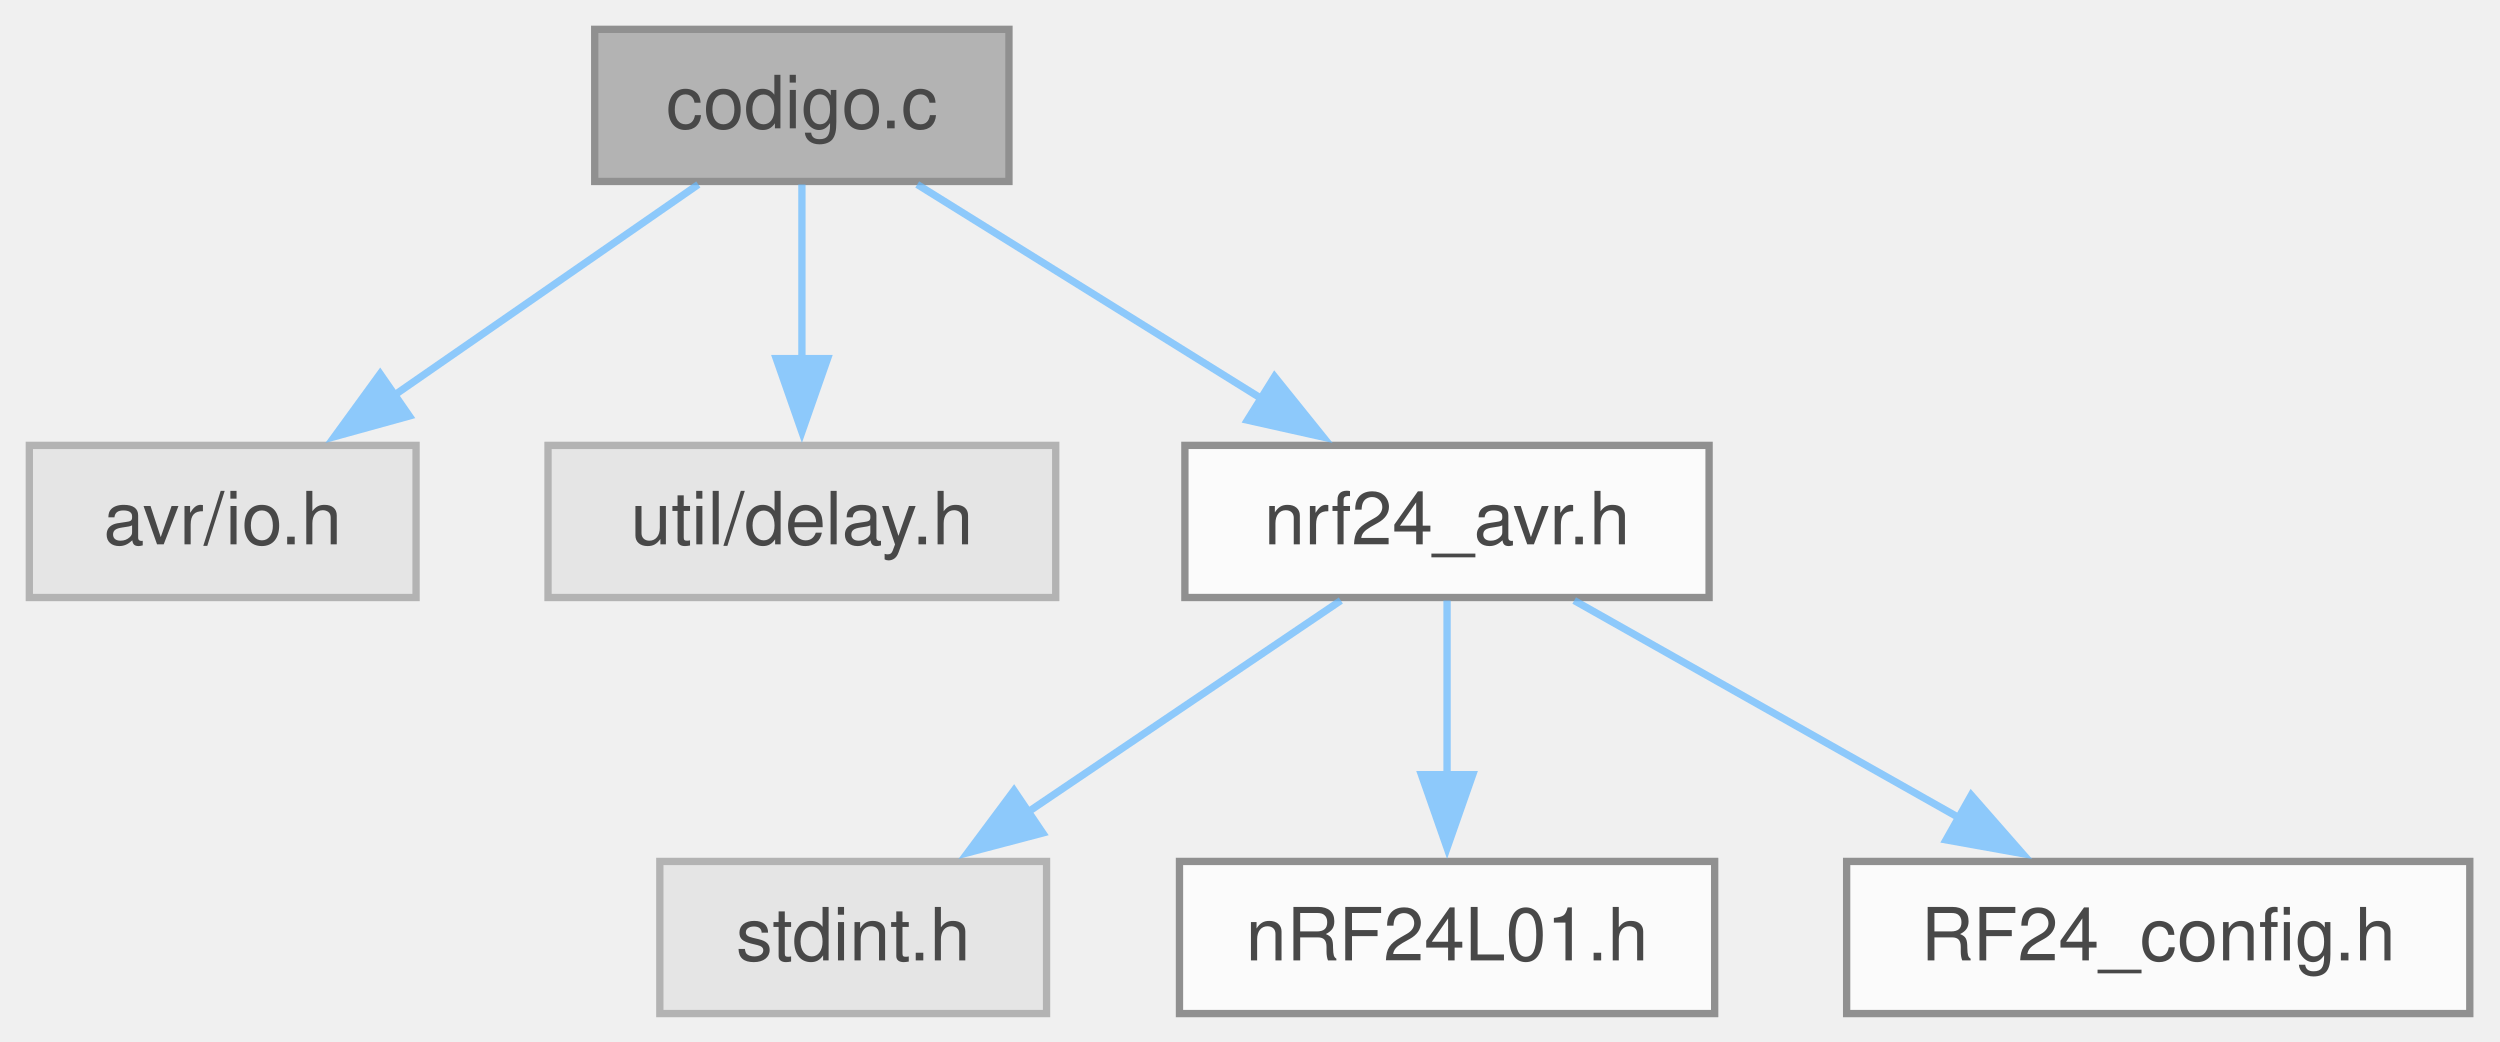
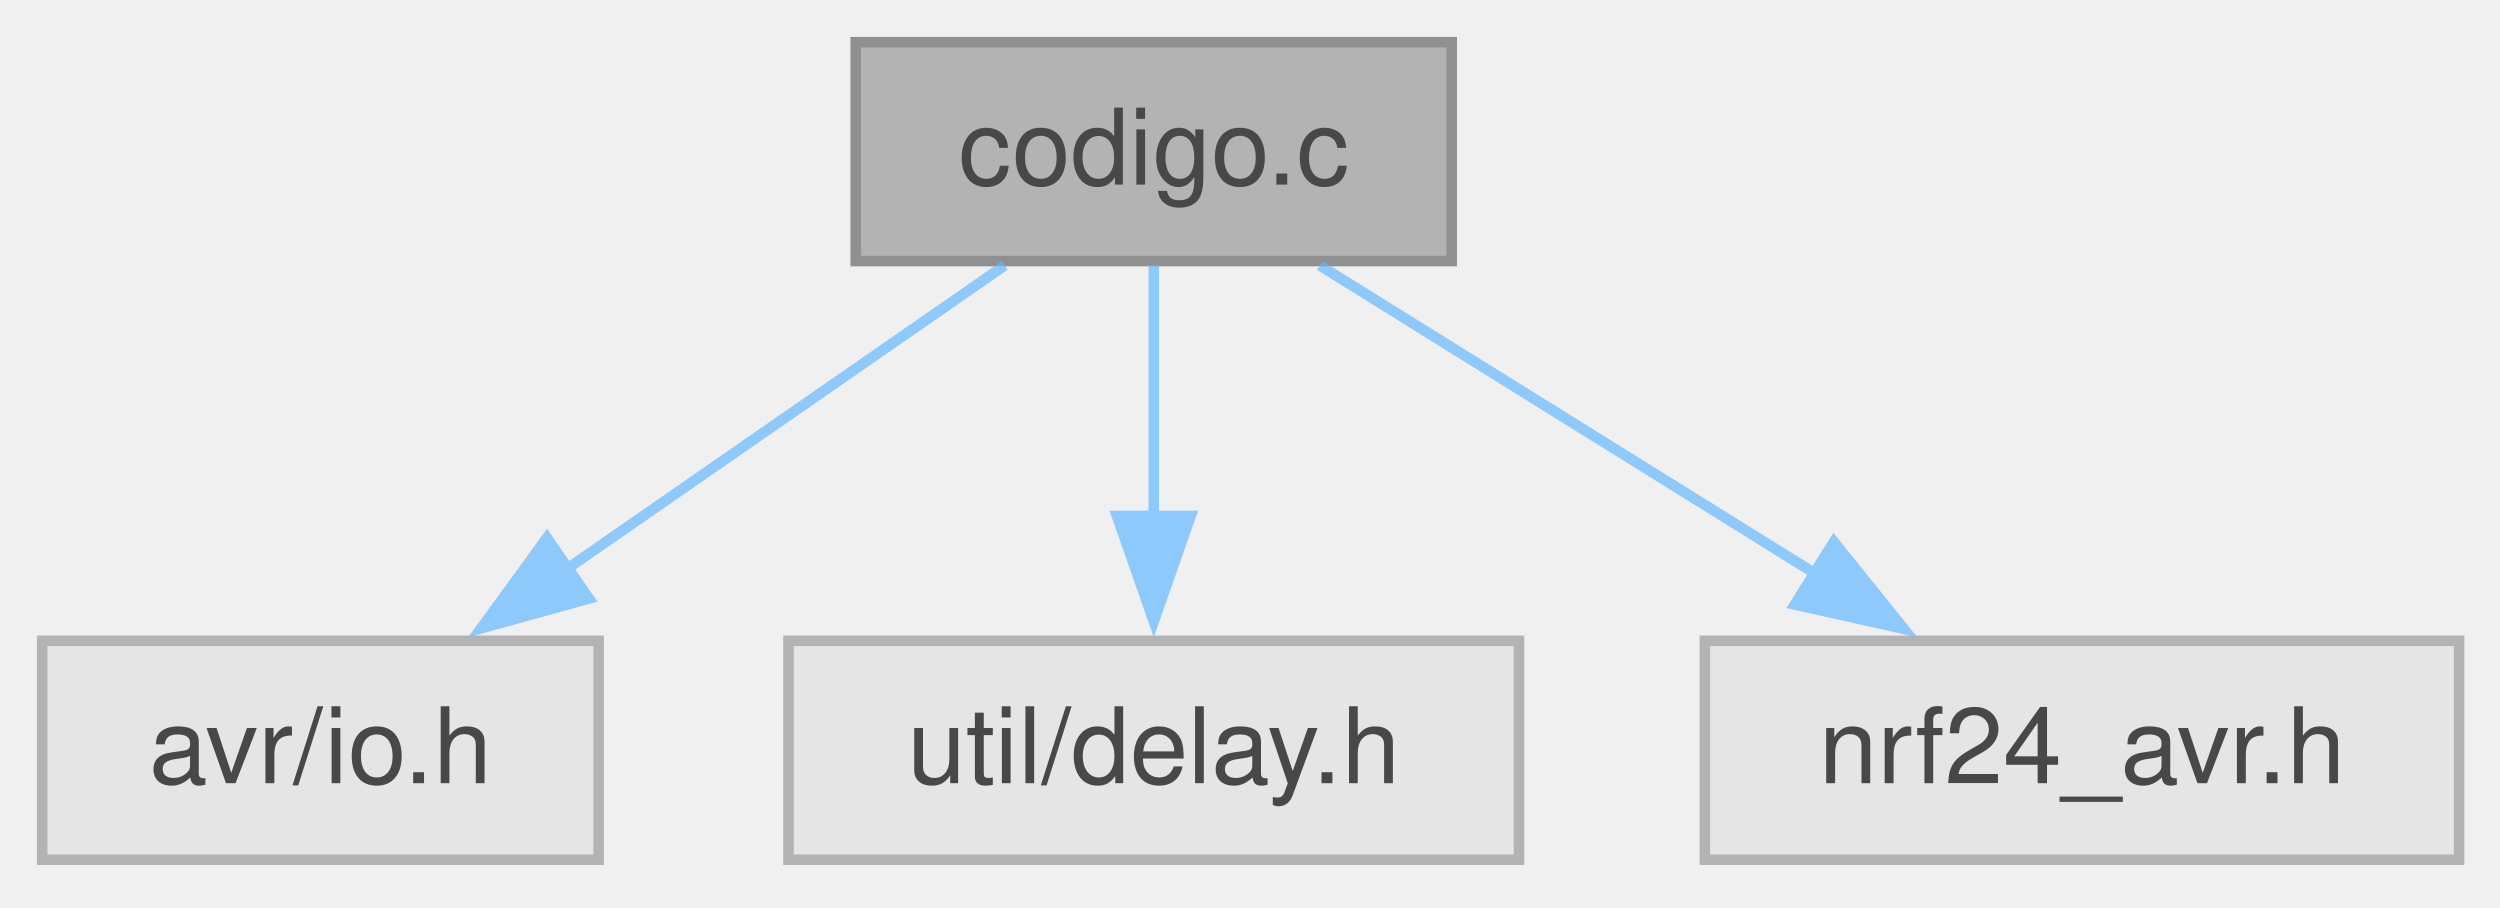
- <svg xmlns="http://www.w3.org/2000/svg" xmlns:xlink="http://www.w3.org/1999/xlink" width="341pt" height="142pt" viewBox="0.00 0.00 341.00 142.00">
+ <svg xmlns="http://www.w3.org/2000/svg" xmlns:xlink="http://www.w3.org/1999/xlink" width="237pt" height="86pt" viewBox="0.00 0.00 237.00 86.00">
  <svg id="main" version="1.1" xml:space="preserve">
    <style type="text/css">
.node, .edge {opacity: 0.7;}
.node.selected, .edge.selected {opacity: 1;}
.edge:hover path { stroke: red; }
.edge:hover polygon { stroke: red; fill: red; }
</style>
    <svg id="graph" class="graph">
-       <g id="graph0" class="graph" transform="scale(1 1) rotate(0) translate(4 138.25)">
+       <g id="graph0" class="graph" transform="scale(1 1) rotate(0) translate(4 81.5)">
        <g id="Node000001" class="node">
          <g id="a_Node000001">
            <a xlink:title=" ">
-               <polygon fill="#999999" stroke="#666666" points="133.62,-134.25 77.12,-134.25 77.12,-113.5 133.62,-113.5 133.62,-134.25" />
-               <text xml:space="preserve" text-anchor="middle" x="105.38" y="-120.75" font-family="Helvetica,sans-Serif" font-size="10.00">codigo.c</text>
+               <polygon fill="#999999" stroke="#666666" points="133.62,-77.5 77.12,-77.5 77.12,-56.75 133.62,-56.75 133.62,-77.5" />
+               <text xml:space="preserve" text-anchor="middle" x="105.38" y="-64" font-family="Helvetica,sans-Serif" font-size="10.00">codigo.c</text>
            </a>
          </g>
        </g>
        <g id="Node000002" class="node">
          <g id="a_Node000002">
            <a xlink:title=" ">
-               <polygon fill="#e0e0e0" stroke="#999999" points="52.75,-77.5 0,-77.5 0,-56.75 52.75,-56.75 52.75,-77.5" />
-               <text xml:space="preserve" text-anchor="middle" x="26.38" y="-64" font-family="Helvetica,sans-Serif" font-size="10.00">avr/io.h</text>
+               <polygon fill="#e0e0e0" stroke="#999999" points="52.75,-20.75 0,-20.75 0,0 52.75,0 52.75,-20.75" />
+               <text xml:space="preserve" text-anchor="middle" x="26.38" y="-7.25" font-family="Helvetica,sans-Serif" font-size="10.00">avr/io.h</text>
            </a>
          </g>
        </g>
        <g id="edge1_Node000001_Node000002" class="edge">
          <g id="a_edge1_Node000001_Node000002">
            <a xlink:title=" ">
-               <path fill="none" stroke="#63b8ff" d="M91.25,-113.09C79.68,-105.07 63.07,-93.56 49.56,-84.19" />
-               <polygon fill="#63b8ff" stroke="#63b8ff" points="51.83,-81.51 41.62,-78.69 47.85,-87.26 51.83,-81.51" />
+               <path fill="none" stroke="#63b8ff" d="M91.25,-56.34C79.68,-48.32 63.07,-36.81 49.56,-27.44" />
+               <polygon fill="#63b8ff" stroke="#63b8ff" points="51.83,-24.76 41.62,-21.94 47.85,-30.51 51.83,-24.76" />
            </a>
          </g>
        </g>
        <g id="Node000003" class="node">
          <g id="a_Node000003">
            <a xlink:title=" ">
-               <polygon fill="#e0e0e0" stroke="#999999" points="140,-77.5 70.75,-77.5 70.75,-56.75 140,-56.75 140,-77.5" />
-               <text xml:space="preserve" text-anchor="middle" x="105.38" y="-64" font-family="Helvetica,sans-Serif" font-size="10.00">util/delay.h</text>
+               <polygon fill="#e0e0e0" stroke="#999999" points="140,-20.75 70.75,-20.75 70.75,0 140,0 140,-20.75" />
+               <text xml:space="preserve" text-anchor="middle" x="105.38" y="-7.25" font-family="Helvetica,sans-Serif" font-size="10.00">util/delay.h</text>
            </a>
          </g>
        </g>
        <g id="edge2_Node000001_Node000003" class="edge">
          <g id="a_edge2_Node000001_Node000003">
            <a xlink:title=" ">
-               <path fill="none" stroke="#63b8ff" d="M105.38,-113.09C105.38,-106.47 105.38,-97.47 105.38,-89.27" />
-               <polygon fill="#63b8ff" stroke="#63b8ff" points="108.88,-89.34 105.38,-79.34 101.88,-89.34 108.88,-89.34" />
+               <path fill="none" stroke="#63b8ff" d="M105.38,-56.34C105.38,-49.72 105.38,-40.72 105.38,-32.52" />
+               <polygon fill="#63b8ff" stroke="#63b8ff" points="108.88,-32.59 105.38,-22.59 101.88,-32.59 108.88,-32.59" />
            </a>
          </g>
        </g>
        <g id="Node000004" class="node">
          <g id="a_Node000004">
-             <a xlink:href="nrf24__avr_8h.html" target="_top" xlink:title=" ">
-               <polygon fill="white" stroke="#666666" points="229.12,-77.5 157.62,-77.5 157.62,-56.75 229.12,-56.75 229.12,-77.5" />
-               <text xml:space="preserve" text-anchor="middle" x="193.38" y="-64" font-family="Helvetica,sans-Serif" font-size="10.00">nrf24_avr.h</text>
+             <a xlink:title=" ">
+               <polygon fill="#e0e0e0" stroke="#999999" points="229.12,-20.75 157.62,-20.75 157.62,0 229.12,0 229.12,-20.75" />
+               <text xml:space="preserve" text-anchor="middle" x="193.38" y="-7.25" font-family="Helvetica,sans-Serif" font-size="10.00">nrf24_avr.h</text>
            </a>
          </g>
        </g>
        <g id="edge3_Node000001_Node000004" class="edge">
          <g id="a_edge3_Node000001_Node000004">
            <a xlink:title=" ">
-               <path fill="none" stroke="#63b8ff" d="M121.11,-113.09C134.25,-104.91 153.22,-93.11 168.43,-83.65" />
-               <polygon fill="#63b8ff" stroke="#63b8ff" points="169.85,-86.88 176.49,-78.63 166.15,-80.94 169.85,-86.88" />
-             </a>
-           </g>
-         </g>
-         <g id="Node000005" class="node">
-           <g id="a_Node000005">
-             <a xlink:title=" ">
-               <polygon fill="#e0e0e0" stroke="#999999" points="138.75,-20.75 86,-20.75 86,0 138.75,0 138.75,-20.75" />
-               <text xml:space="preserve" text-anchor="middle" x="112.38" y="-7.25" font-family="Helvetica,sans-Serif" font-size="10.00">stdint.h</text>
-             </a>
-           </g>
-         </g>
-         <g id="edge4_Node000004_Node000005" class="edge">
-           <g id="a_edge4_Node000004_Node000005">
-             <a xlink:title=" ">
-               <path fill="none" stroke="#63b8ff" d="M178.89,-56.34C167.03,-48.32 150,-36.81 136.14,-27.44" />
-               <polygon fill="#63b8ff" stroke="#63b8ff" points="138.23,-24.63 127.98,-21.93 134.31,-30.43 138.23,-24.63" />
-             </a>
-           </g>
-         </g>
-         <g id="Node000006" class="node">
-           <g id="a_Node000006">
-             <a xlink:href="nRF24L01_8h.html" target="_top" xlink:title=" ">
-               <polygon fill="white" stroke="#666666" points="229.88,-20.75 156.88,-20.75 156.88,0 229.88,0 229.88,-20.75" />
-               <text xml:space="preserve" text-anchor="middle" x="193.38" y="-7.25" font-family="Helvetica,sans-Serif" font-size="10.00">nRF24L01.h</text>
-             </a>
-           </g>
-         </g>
-         <g id="edge5_Node000004_Node000006" class="edge">
-           <g id="a_edge5_Node000004_Node000006">
-             <a xlink:title=" ">
-               <path fill="none" stroke="#63b8ff" d="M193.38,-56.34C193.38,-49.72 193.38,-40.72 193.38,-32.52" />
-               <polygon fill="#63b8ff" stroke="#63b8ff" points="196.88,-32.59 193.38,-22.59 189.88,-32.59 196.88,-32.59" />
-             </a>
-           </g>
-         </g>
-         <g id="Node000007" class="node">
-           <g id="a_Node000007">
-             <a xlink:href="RF24__config_8h.html" target="_top" xlink:title=" ">
-               <polygon fill="white" stroke="#666666" points="332.88,-20.75 247.88,-20.75 247.88,0 332.88,0 332.88,-20.75" />
-               <text xml:space="preserve" text-anchor="middle" x="290.38" y="-7.25" font-family="Helvetica,sans-Serif" font-size="10.00">RF24_config.h</text>
-             </a>
-           </g>
-         </g>
-         <g id="edge6_Node000004_Node000007" class="edge">
-           <g id="a_edge6_Node000004_Node000007">
-             <a xlink:title=" ">
-               <path fill="none" stroke="#63b8ff" d="M210.72,-56.34C225.34,-48.08 246.51,-36.13 263.35,-26.63" />
-               <polygon fill="#63b8ff" stroke="#63b8ff" points="264.88,-29.79 271.87,-21.82 261.44,-23.69 264.88,-29.79" />
+               <path fill="none" stroke="#63b8ff" d="M121.11,-56.34C134.25,-48.16 153.22,-36.36 168.43,-26.9" />
+               <polygon fill="#63b8ff" stroke="#63b8ff" points="169.85,-30.13 176.49,-21.88 166.15,-24.19 169.85,-30.13" />
            </a>
          </g>
        </g>
      </g>
    </svg>
  </svg>
  <style type="text/css">

[data-mouse-over-selected='false'] { opacity: 0.7; }
[data-mouse-over-selected='true']  { opacity: 1.0; }

</style>
</svg>
